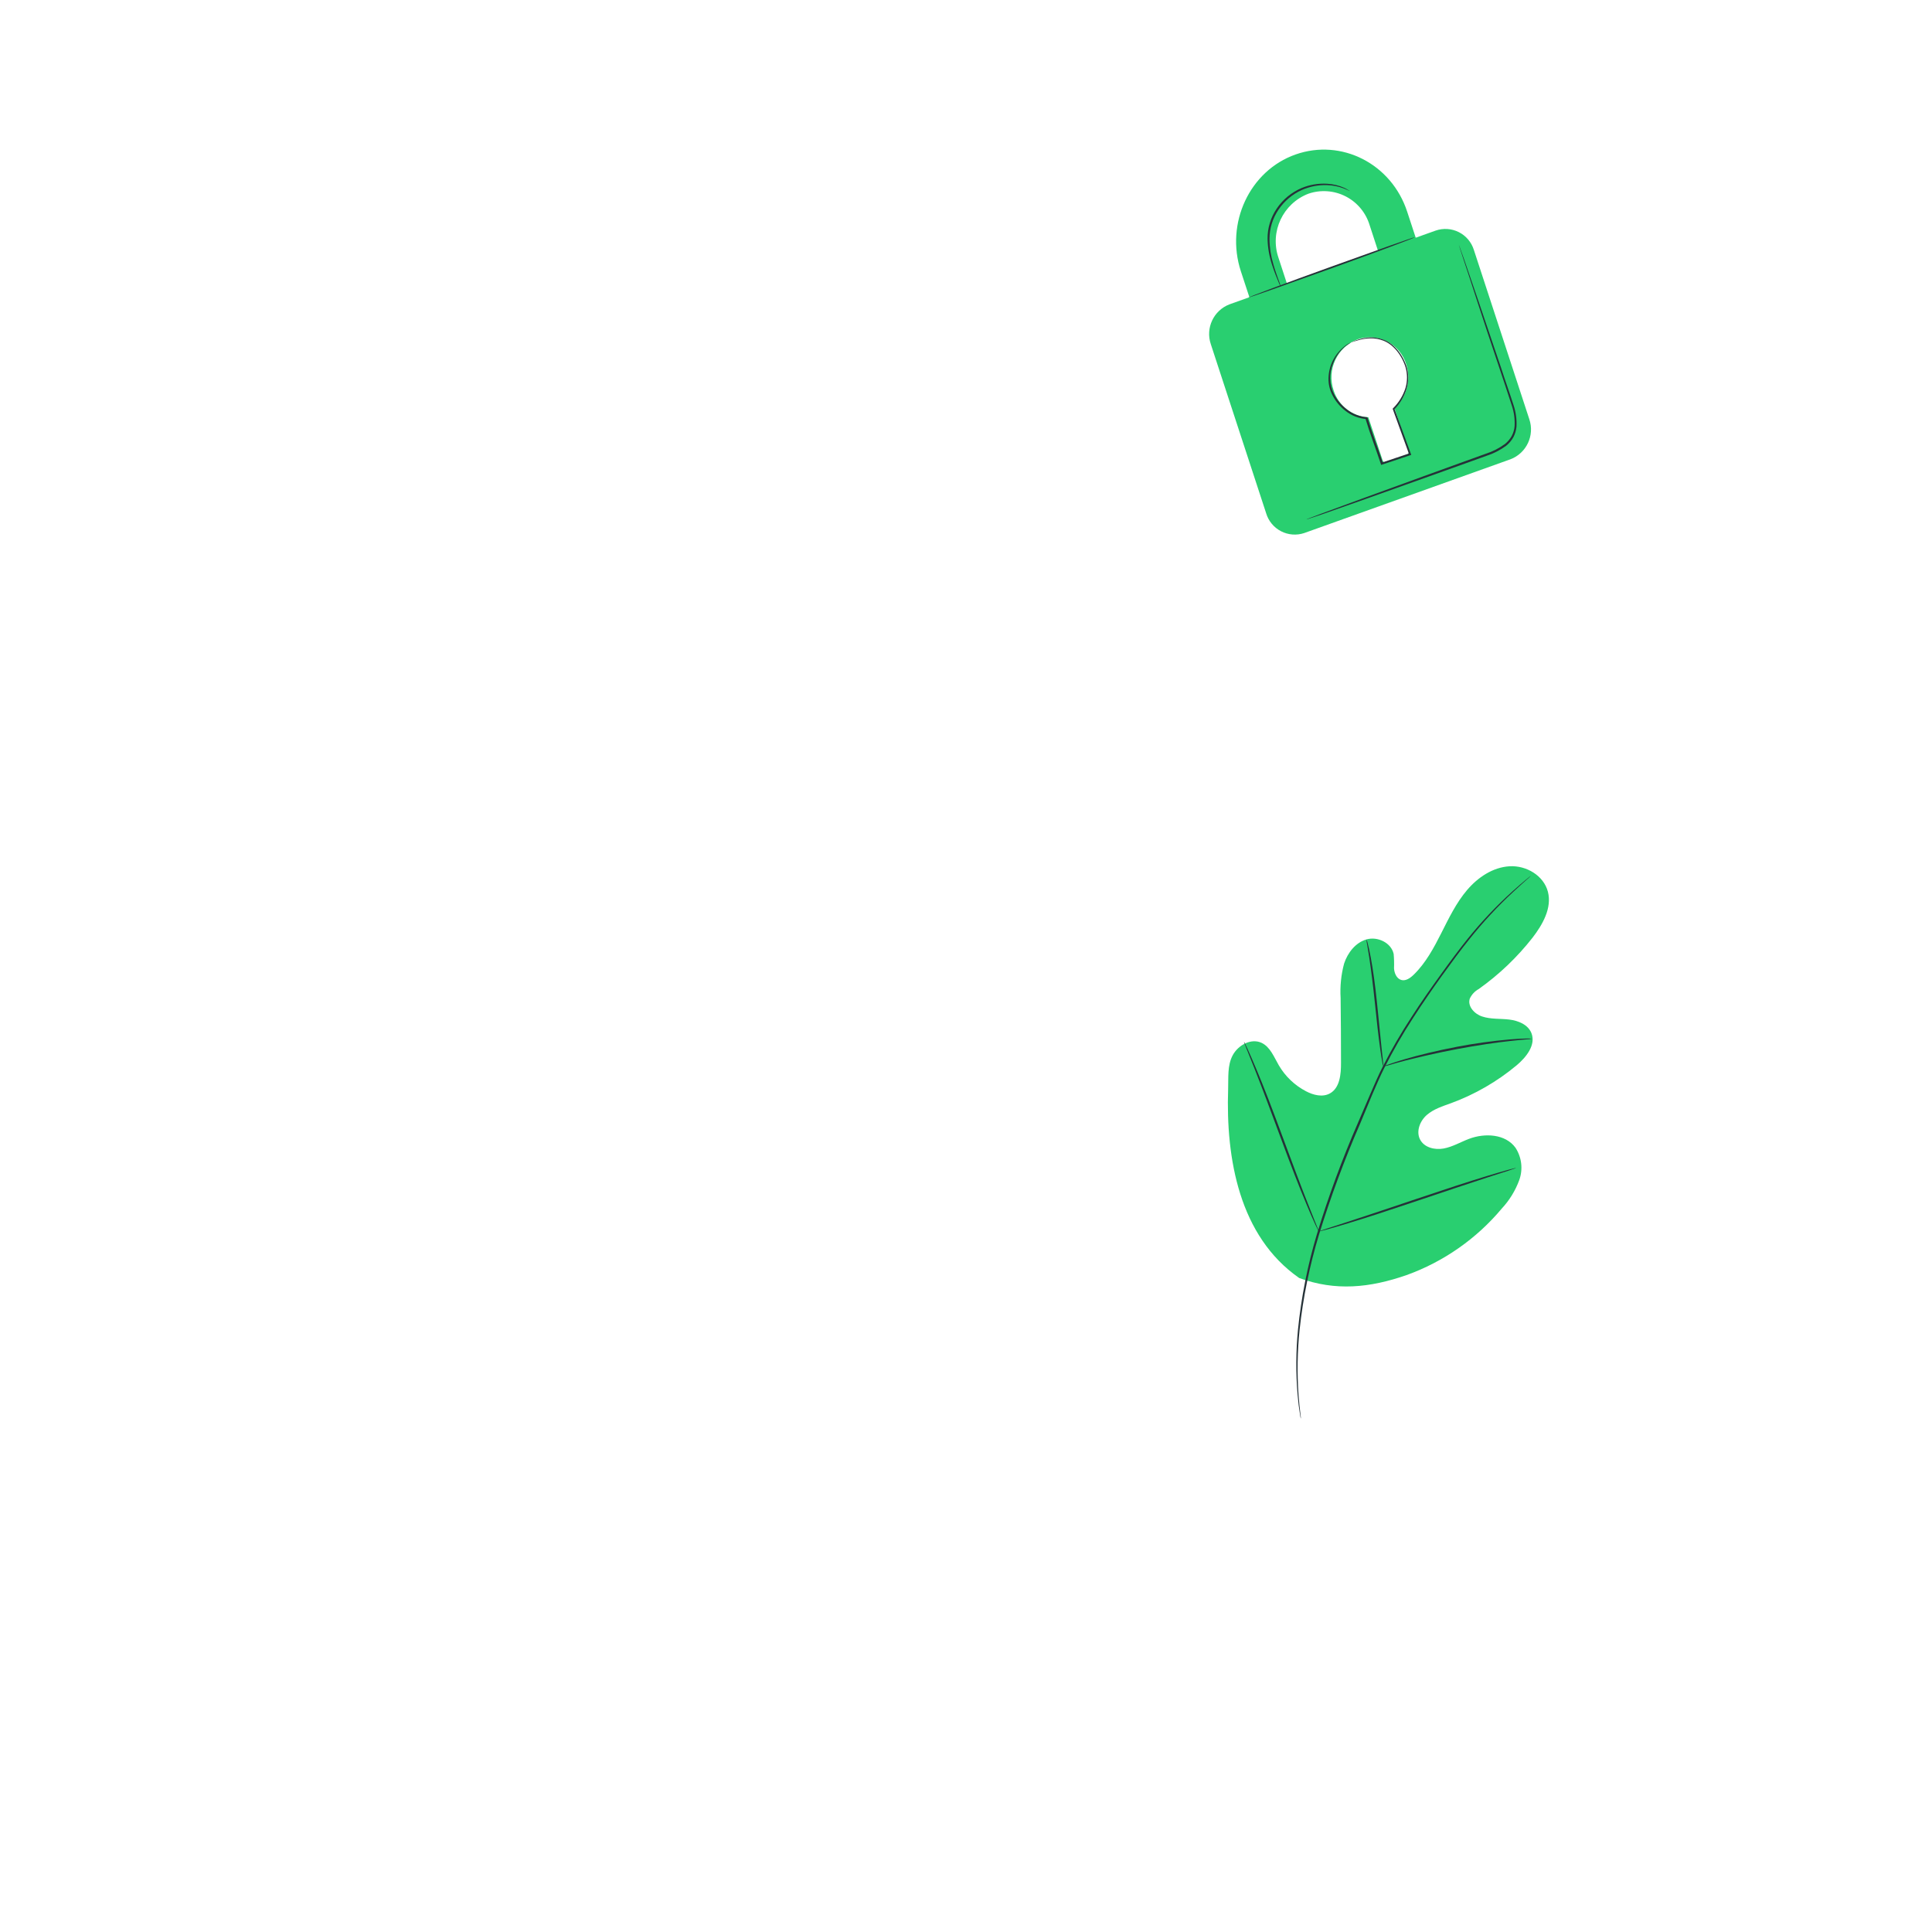
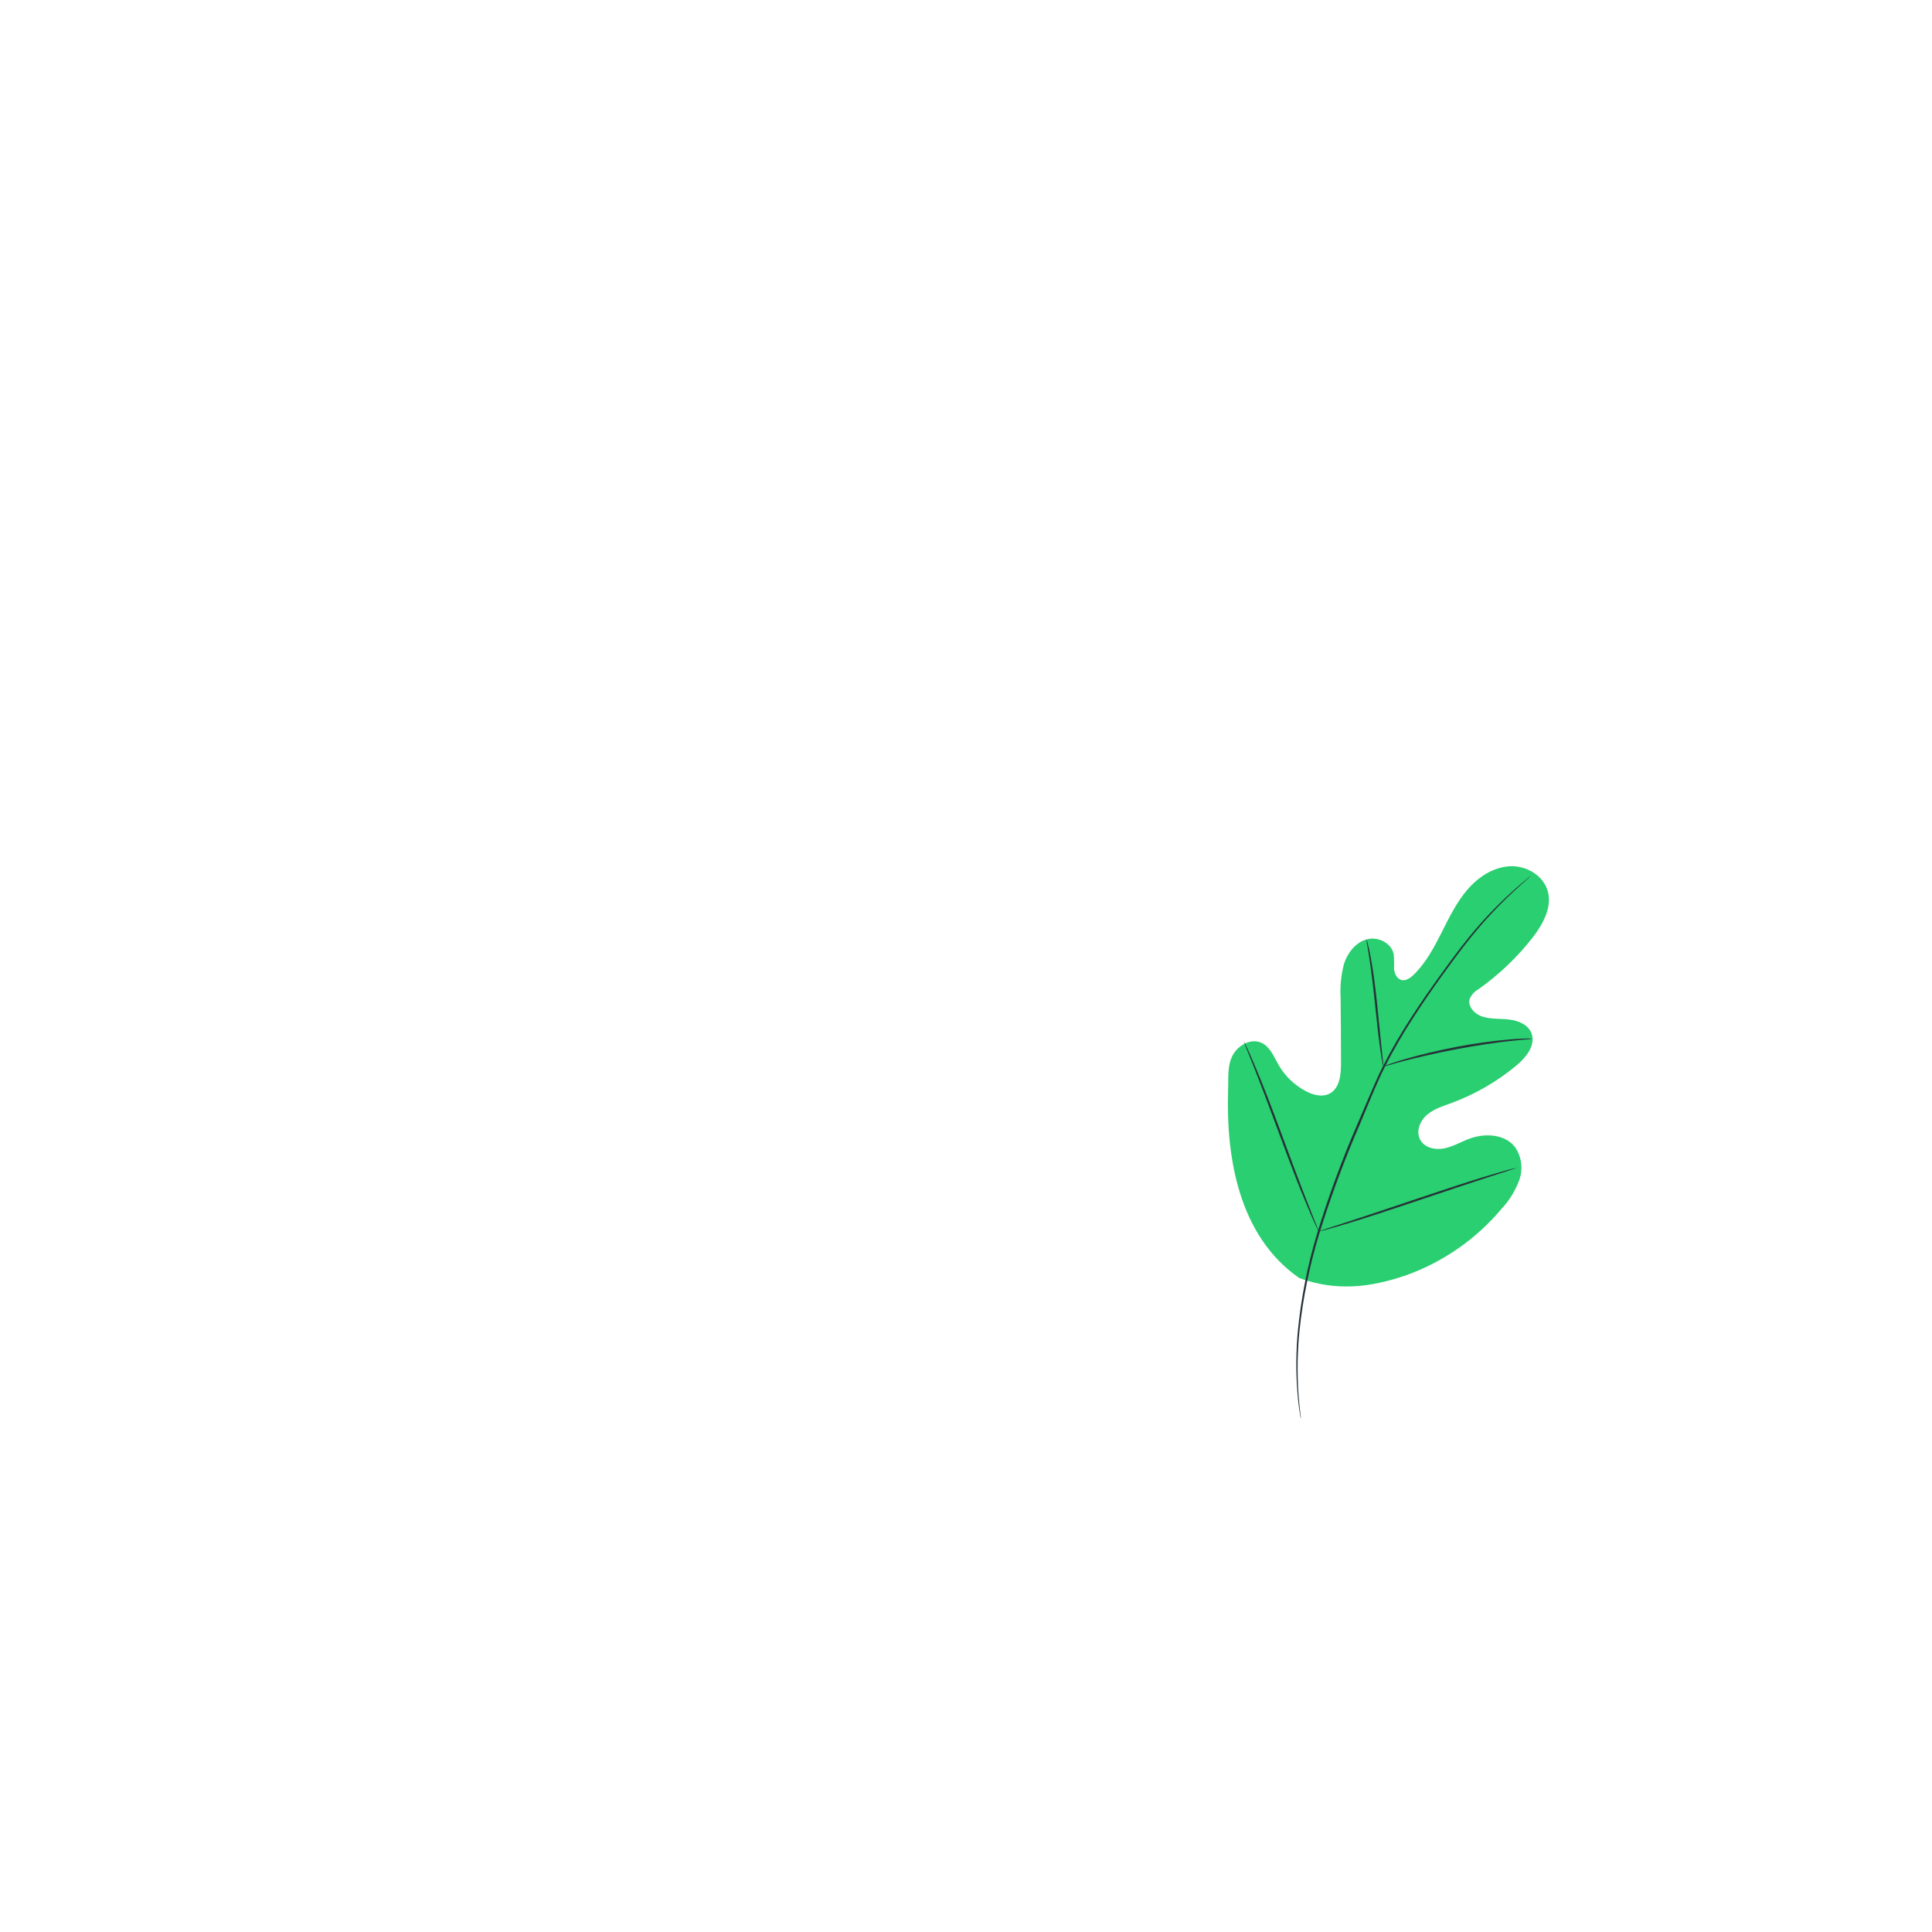
<svg xmlns="http://www.w3.org/2000/svg" viewBox="0 0 500 500">
  <g id="freepik--Plant--inject-65">
    <path d="M336.18,330.71c-15.45-10.79-18.95-30.82-18.34-48.83.1-3-.23-6.18,1.2-8.81s4.77-4.44,7.46-3.18c2.23,1.05,3.2,3.65,4.45,5.8a17.56,17.56,0,0,0,7.05,6.73c1.91,1,4.28,1.6,6.17.56,2.6-1.43,2.9-5,2.88-8q0-8.37-.1-16.72a27.83,27.83,0,0,1,.9-8.88c.93-2.84,3-5.47,5.83-6.27s6.36.85,7,3.77a28.8,28.8,0,0,1,.09,3.72c.08,1.25.66,2.62,1.83,3s2.39-.49,3.29-1.37c3.08-3,5.18-6.91,7.13-10.77s3.86-7.83,6.66-11.12,6.67-5.9,11-6.15,8.84,2.41,9.92,6.61-1.37,8.49-4,11.9a66.87,66.87,0,0,1-13.89,13.25,5.44,5.44,0,0,0-2.33,2.49c-.65,2,1.24,4,3.21,4.63,2.23.74,4.65.51,7,.79s4.85,1.3,5.74,3.5c1.22,3.06-1.34,6.26-3.85,8.36a57.38,57.38,0,0,1-16.92,9.77c-2.2.8-4.51,1.51-6.29,3.05s-2.84,4.23-1.77,6.34,3.82,2.78,6.13,2.35,4.36-1.67,6.56-2.5c4.11-1.55,9.41-1.27,12,2.28a9.46,9.46,0,0,1,1,8.37,21.83,21.83,0,0,1-4.53,7.39A57.63,57.63,0,0,1,364,330c-9.53,3.3-18.36,4.2-27.83.73" style="fill:#29CF70" />
    <path d="M396.2,226.66s-.09.1-.29.28l-.89.79c-.78.7-1.93,1.72-3.38,3.07a111.61,111.61,0,0,0-11.42,12.33c-2.23,2.77-4.54,5.91-7,9.32s-5,7.09-7.52,11a135.66,135.66,0,0,0-7.37,12.78c-1.16,2.29-2.18,4.68-3.23,7.12L352,290.8a274.85,274.85,0,0,0-10.66,28.77,134,134,0,0,0-5,24.53,97.54,97.54,0,0,0-.28,16.89c.16,2,.31,3.53.45,4.57.06.5.1.9.14,1.19l0,.41a2.09,2.09,0,0,1-.09-.4c-.05-.29-.11-.68-.19-1.18-.18-1-.37-2.58-.55-4.58a92.93,92.93,0,0,1,.1-16.94,131.81,131.81,0,0,1,4.89-24.64,268.42,268.42,0,0,1,10.63-28.84l3.18-7.42c1.05-2.43,2.08-4.84,3.25-7.14a133.92,133.92,0,0,1,7.43-12.81c2.56-4,5.14-7.62,7.57-11s4.78-6.54,7-9.3a106.31,106.31,0,0,1,11.57-12.24c1.48-1.33,2.66-2.33,3.46-3l.93-.75A2.18,2.18,0,0,1,396.2,226.66Z" style="fill:#263238" />
    <path d="M358,276a6.19,6.19,0,0,1-.29-1.27c-.16-.83-.34-2-.55-3.52-.43-3-.87-7.11-1.34-11.66s-1-8.67-1.44-11.64c-.23-1.48-.43-2.67-.57-3.5a5.4,5.4,0,0,1-.17-1.3,5.53,5.53,0,0,1,.37,1.25c.22.82.47,2,.75,3.49.57,3,1.13,7.08,1.6,11.64s.87,8.56,1.18,11.67c.15,1.4.28,2.59.38,3.54A5.54,5.54,0,0,1,358,276Z" style="fill:#263238" />
    <path d="M396.48,268.82A8,8,0,0,1,395,269c-1,.09-2.42.21-4.18.41-3.52.38-8.36,1.08-13.67,2.08s-10.08,2.13-13.51,3c-1.71.44-3.09.84-4,1.11a7.3,7.3,0,0,1-1.5.36,8.71,8.71,0,0,1,1.44-.57c.94-.33,2.3-.79,4-1.28,3.41-1,8.18-2.19,13.51-3.21A136.16,136.16,0,0,1,390.74,269c1.77-.15,3.2-.21,4.2-.23A7.69,7.69,0,0,1,396.48,268.82Z" style="fill:#263238" />
    <path d="M341.3,318.72a2.08,2.08,0,0,1-.26-.47l-.66-1.39c-.57-1.21-1.34-3-2.26-5.19-1.86-4.4-4.23-10.56-6.75-17.4s-4.84-13-6.6-17.45c-.86-2.16-1.57-3.93-2.1-5.25l-.56-1.43a1.93,1.93,0,0,1-.16-.52,2.08,2.08,0,0,1,.26.47l.66,1.39c.56,1.21,1.34,3,2.26,5.19,1.86,4.4,4.23,10.56,6.75,17.4s4.84,13,6.6,17.45c.86,2.16,1.57,3.93,2.09,5.25.23.57.42,1,.57,1.43A1.93,1.93,0,0,1,341.3,318.72Z" style="fill:#263238" />
    <path d="M392.38,302.25a2.12,2.12,0,0,1-.51.21l-1.48.5-5.47,1.77c-4.62,1.5-11,3.64-18,6s-13.41,4.46-18.06,5.86c-2.32.71-4.21,1.25-5.52,1.61l-1.51.39a2.59,2.59,0,0,1-.54.11,2.12,2.12,0,0,1,.51-.21l1.48-.5,5.47-1.77c4.62-1.5,11-3.64,18-6s13.4-4.46,18.05-5.86c2.33-.71,4.21-1.25,5.53-1.61l1.51-.39A2.59,2.59,0,0,1,392.38,302.25Z" style="fill:#263238" />
  </g>
-   <g id="freepik--Padlock--inject-65">
-     <path d="M371.54,59.68l-5.15,1.84-2.21-6.73c-4.06-12.41-17-19-28.89-14.81s-18.22,17.8-14.16,30.21l2.21,6.73-5.17,1.85a8.22,8.22,0,0,0-4.82,10.28l14.33,43.79a7.73,7.73,0,0,0,9.86,5.11l53.37-19.09a8.26,8.26,0,0,0,4.87-10.38L381.44,64.69A7.71,7.71,0,0,0,371.54,59.68Zm-40.68,7a13.19,13.19,0,0,1,7.76-16.55,12.36,12.36,0,0,1,15.83,8.11l2.2,6.73-23.59,8.44Zm30,38.86,3.66,11.18a.91.91,0,0,1-.57,1.12l-5.13,1.83a.82.82,0,0,1-1-.54L354.13,108a10,10,0,0,1-9-7,10.51,10.51,0,0,1,6.19-13.18,9.85,9.85,0,0,1,12.61,6.46A10.68,10.68,0,0,1,360.87,105.57Z" style="fill:#29CF70" />
-     <path d="M366.16,61.4c0,.14-9.55,3.73-21.43,8S323.16,77.1,323.11,77s9.55-3.72,21.44-8S366.11,61.27,366.16,61.4Z" style="fill:#263238" />
-     <path d="M377.5,63.24a1.75,1.75,0,0,1,.11.27c.08.2.17.46.29.78.26.73.62,1.74,1.07,3l3.84,11.18c1.6,4.74,3.51,10.36,5.63,16.6,1,3.13,2.18,6.39,3.28,9.82a15,15,0,0,1,.75,5.49,7.37,7.37,0,0,1-.81,2.77,7.64,7.64,0,0,1-1.89,2.23,18,18,0,0,1-5.08,2.59l-5.15,1.85-9.75,3.49-16.51,5.88-11.15,3.92-3,1-.8.26a.85.85,0,0,1-.27.07s.08,0,.25-.12l.78-.31,3-1.13,11.09-4.08,16.48-6,9.73-3.52,5.15-1.86a17.13,17.13,0,0,0,4.93-2.51,7.11,7.11,0,0,0,1.76-2.07,6.58,6.58,0,0,0,.75-2.57,14.39,14.39,0,0,0-.72-5.29c-1.08-3.4-2.22-6.69-3.25-9.82-2.08-6.25-4-11.89-5.52-16.63s-2.8-8.55-3.68-11.23c-.42-1.31-.74-2.33-1-3.07l-.24-.8A.93.93,0,0,1,377.5,63.24Z" style="fill:#263238" />
-     <path d="M349.34,49.45s-.53-.26-1.51-.66a13.32,13.32,0,0,0-4.37-.88A15,15,0,0,0,337,49.13a14.4,14.4,0,0,0-6.11,5.11,13.52,13.52,0,0,0-2.35,7.59,23.39,23.39,0,0,0,1,6.55c.52,1.82,1.06,3.27,1.42,4.28a11.17,11.17,0,0,1,.52,1.58,8.78,8.78,0,0,1-.71-1.51c-.41-1-1-2.42-1.58-4.25a22.74,22.74,0,0,1-1.15-6.65,13.71,13.71,0,0,1,2.4-7.88,14.63,14.63,0,0,1,6.35-5.26,14.88,14.88,0,0,1,6.65-1.14,12.59,12.59,0,0,1,4.43,1.05,8.26,8.26,0,0,1,1.08.6A1.49,1.49,0,0,1,349.34,49.45Z" style="fill:#263238" />
-     <path d="M349.8,88.58a3.45,3.45,0,0,1,.5-.25,9.93,9.93,0,0,1,1.55-.55,11.09,11.09,0,0,1,2.59-.44,8.78,8.78,0,0,1,3.51.53c2.56.9,4.91,3.51,6.07,7a10.08,10.08,0,0,1,0,5.74A13,13,0,0,1,360.8,106l.06-.27c1.33,3.65,2.78,7.61,4.28,11.74l.09.25-.25.09-2.29.76-5,1.67-.25.08-.08-.25c-1.37-4.14-2.87-8-4-11.79l.22.17a10,10,0,0,1-5.36-2.11,12.1,12.1,0,0,1-3.35-4,9.14,9.14,0,0,1-1.06-4.5,10.86,10.86,0,0,1,4.19-8.26,6.36,6.36,0,0,1,1.73-1,19.27,19.27,0,0,0-1.64,1.09A10.63,10.63,0,0,0,345,94.06a9.46,9.46,0,0,0,.31,8.07,11.74,11.74,0,0,0,3.27,3.84,9.52,9.52,0,0,0,5.11,2l.17,0,.05.15c1.1,3.72,2.61,7.61,4,11.77l-.33-.16,5-1.67,2.28-.77-.16.34c-1.49-4.13-2.93-8.1-4.25-11.75l0-.15.12-.12a12.74,12.74,0,0,0,3.16-5.17,9.67,9.67,0,0,0,0-5.49c-1.09-3.36-3.34-5.91-5.78-6.81a8.59,8.59,0,0,0-3.39-.57,11.46,11.46,0,0,0-2.56.35C350.51,88.29,349.81,88.63,349.8,88.58Z" style="fill:#263238" />
-   </g>
</svg>
